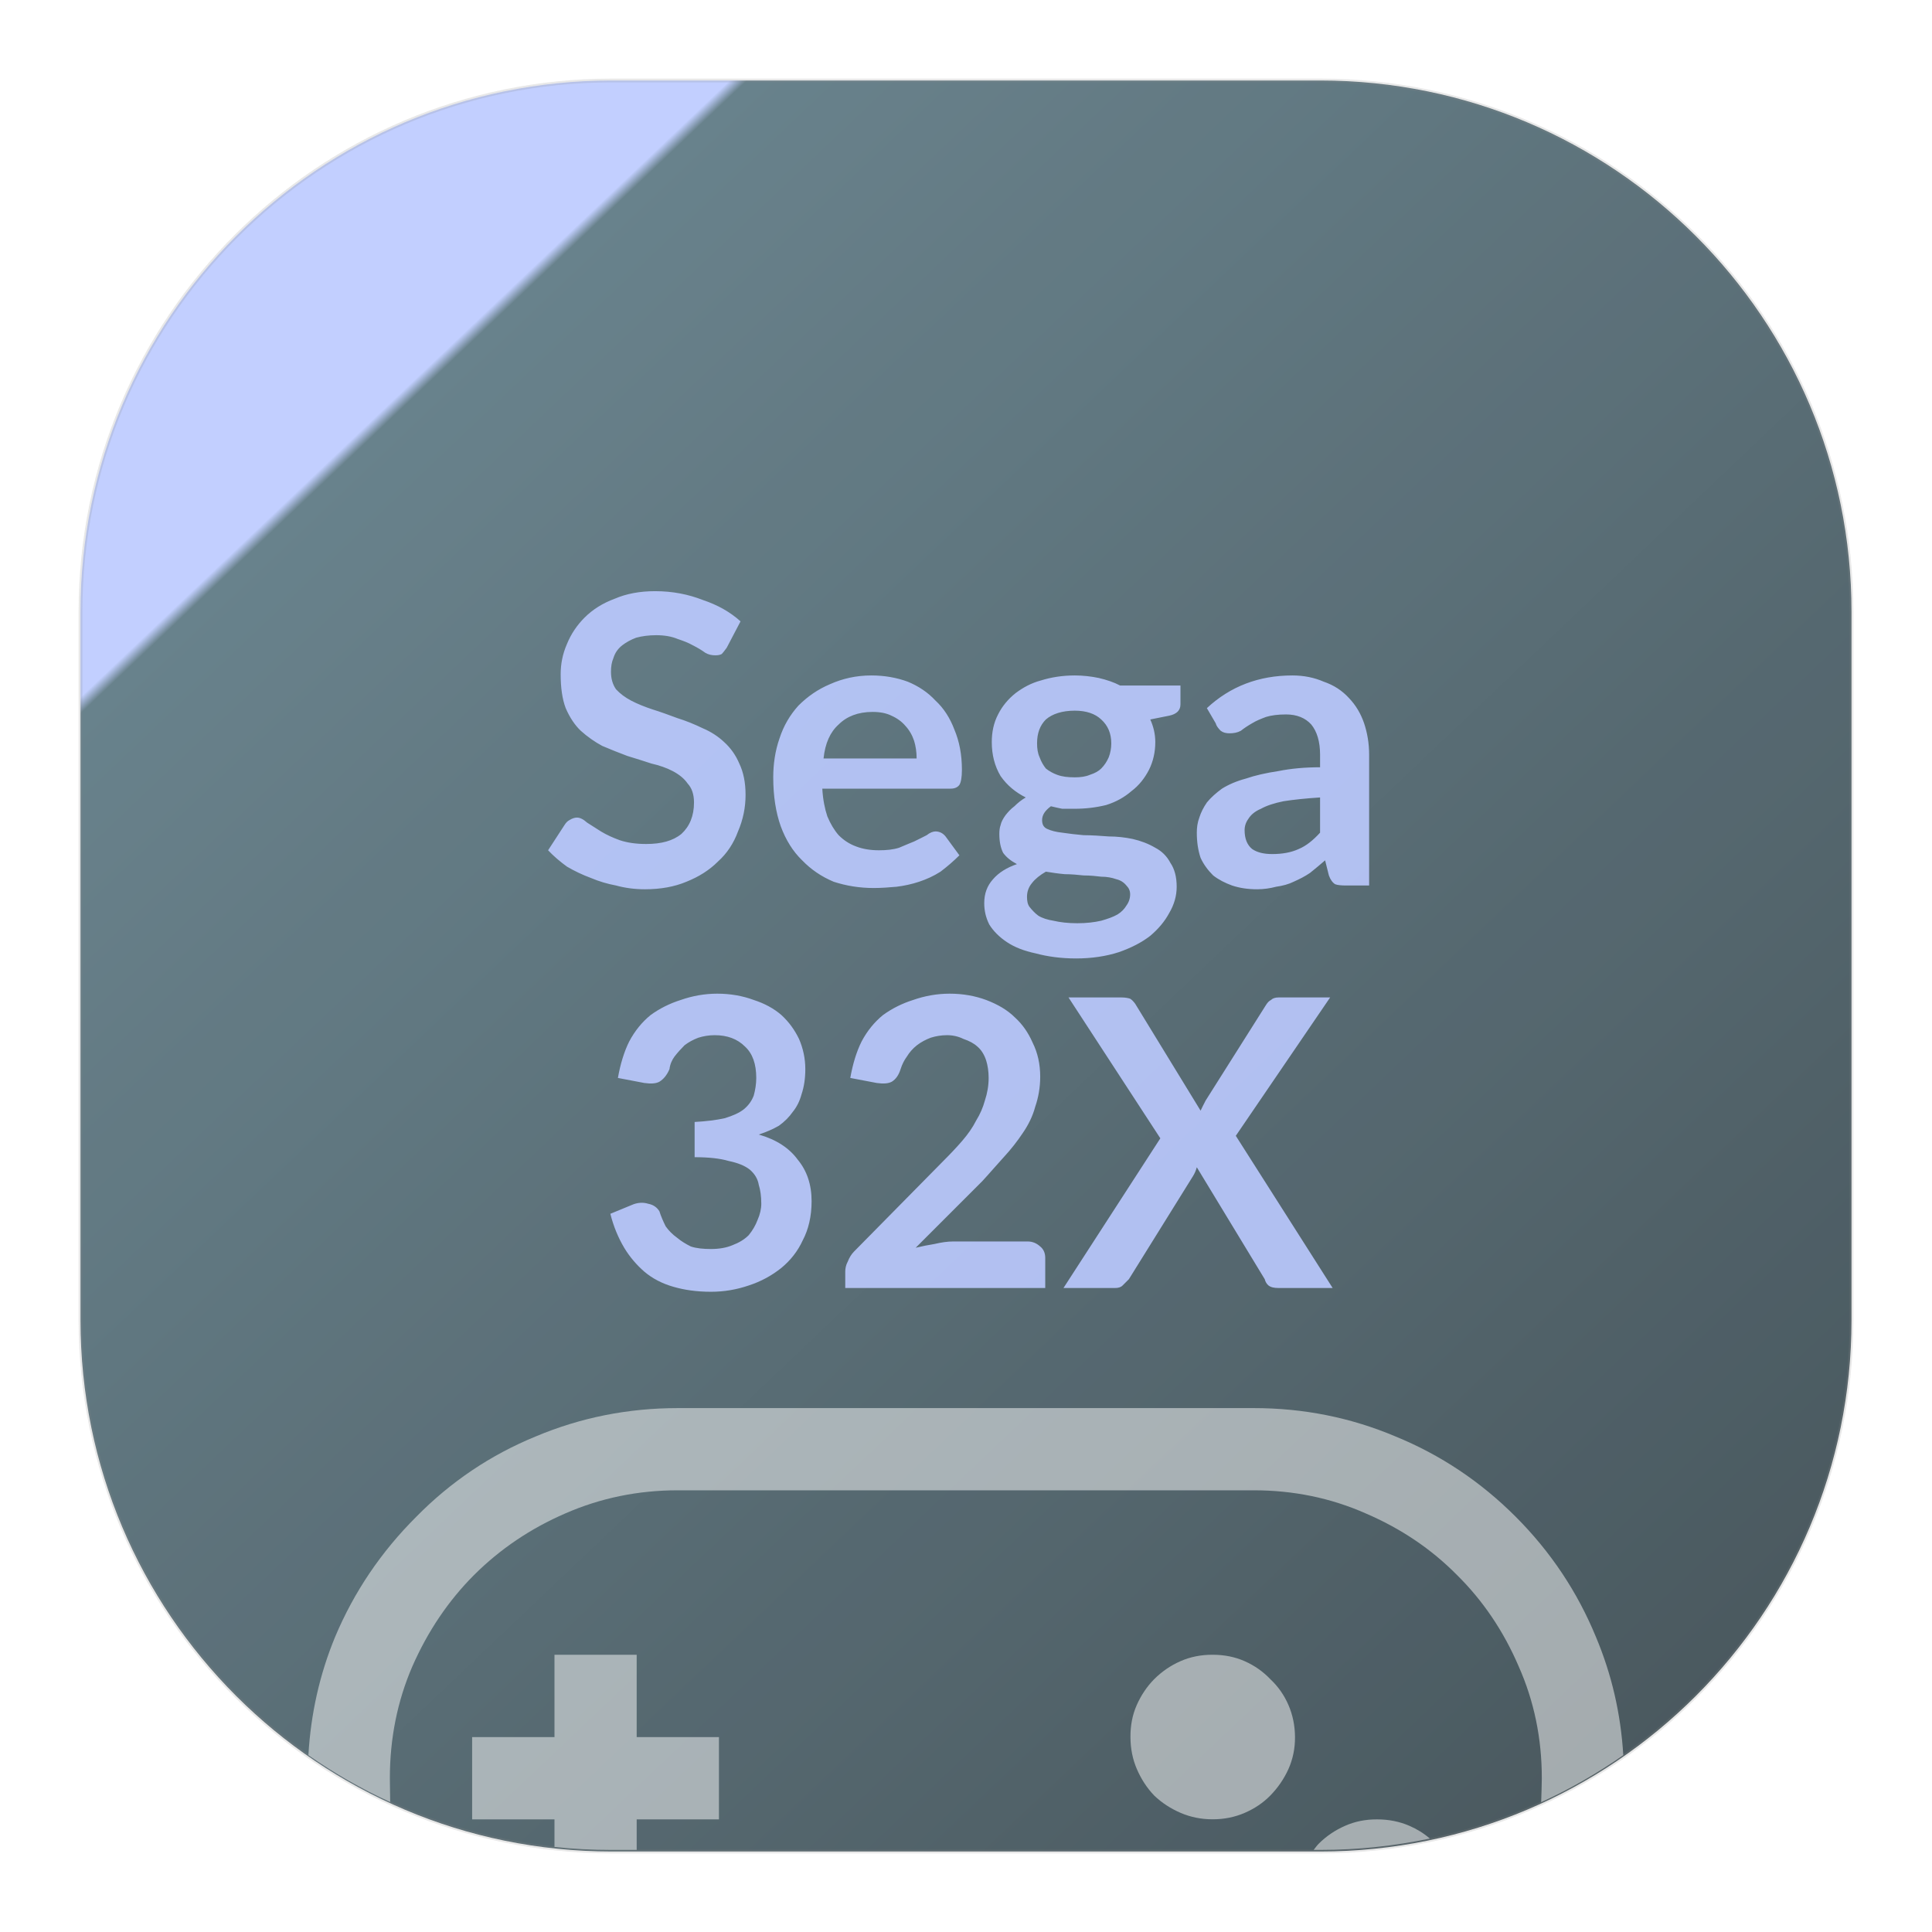
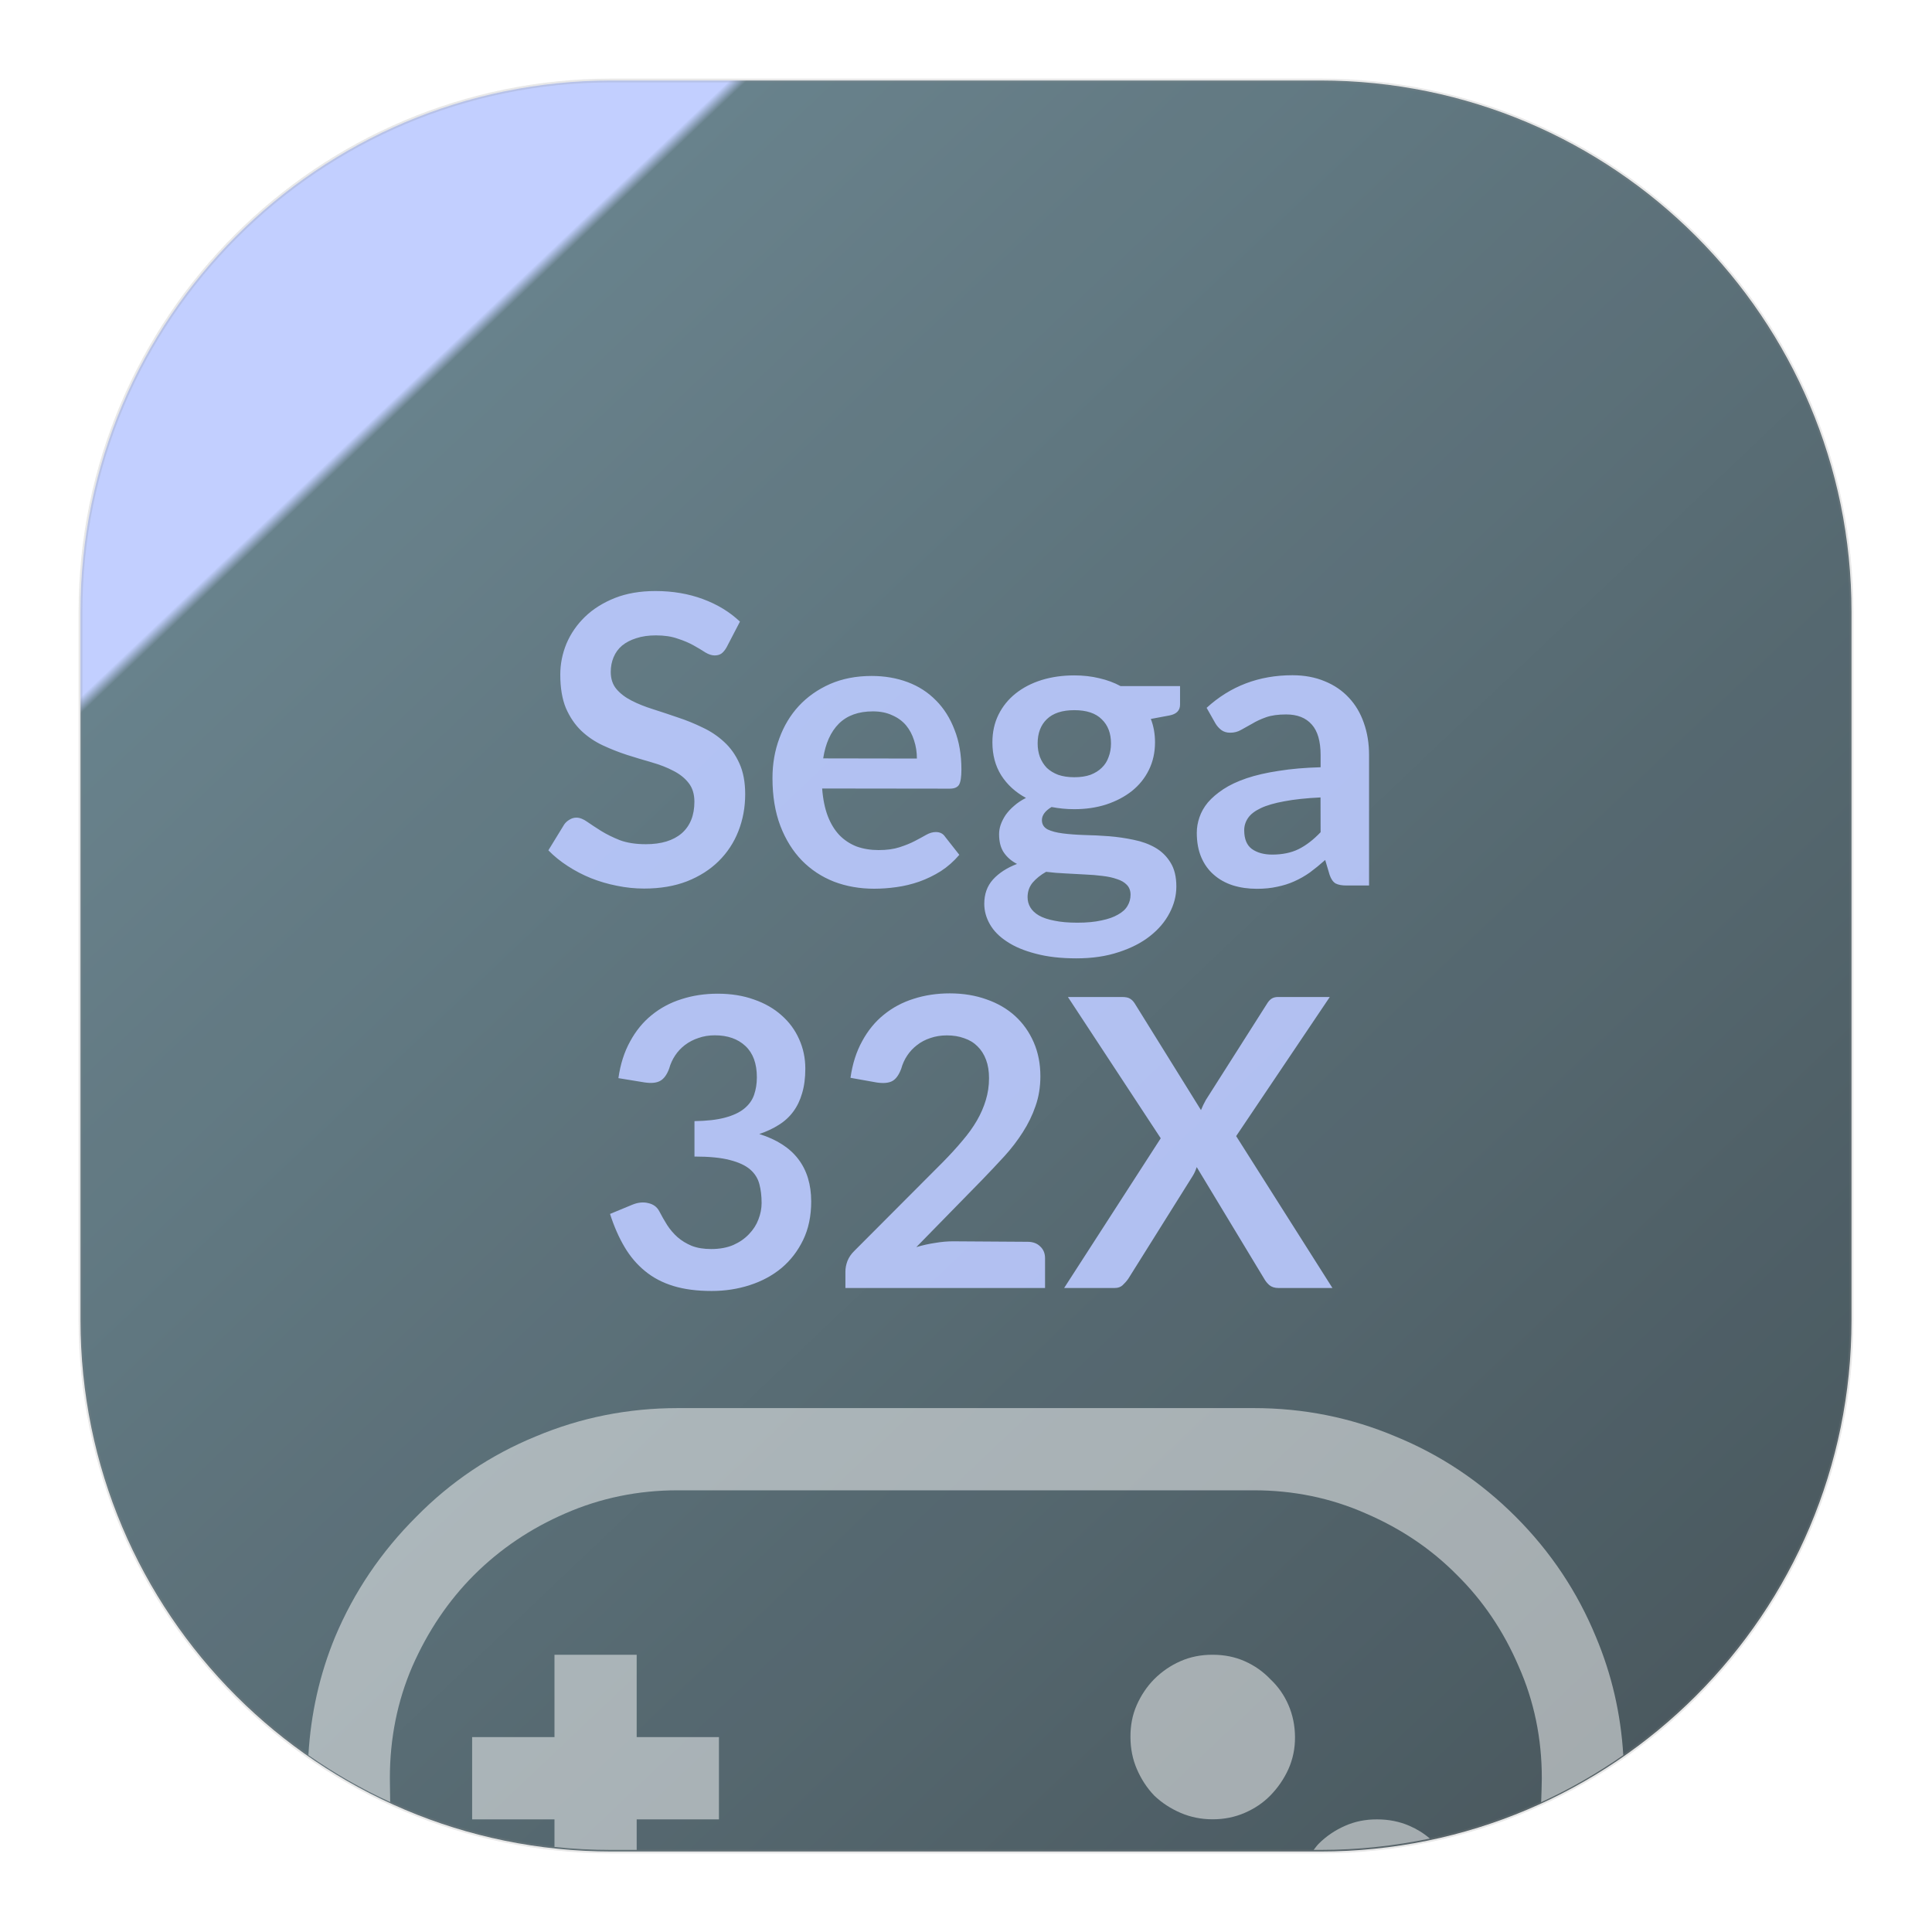
<svg xmlns="http://www.w3.org/2000/svg" viewBox="0 0 24 24" width="512" height="512" fill="none" version="1.1">
  <rect x="1" y="1" width="22" height="22" rx="6.6" fill="url(#a)" opacity=".9" stroke="gray" stroke-opacity=".2" vector-effect="non-scaling-stroke" style="-inkscape-stroke:hairline" />
-   <text x="11.988" y="11" fill="#bbcaff" font-family="Lato" font-weight="bold" opacity=".9" stroke-width=".881" text-anchor="middle">
-     <tspan font-family="Lato" font-size="5px" font-weight="bold" stroke-width=".881">Sega</tspan>
-   </text>
-   <text x="11.988" y="16" fill="#bbcaff" font-family="Lato" font-weight="bold" opacity=".9" stroke-width=".881" text-anchor="middle">
-     <tspan font-family="Lato" font-size="5px" font-weight="bold" stroke-width=".881">32X</tspan>
-   </text>
+   <path d="m 9.025,8.043 q -0.03,0.052 -0.065,0.077 -0.033,0.022 -0.083,0.022 -0.052,0 -0.115,-0.037 -0.06,-0.04 -0.145,-0.087 -0.085,-0.048 -0.2,-0.085 -0.113,-0.04 -0.268,-0.04 -0.14,0 -0.245,0.035 -0.105,0.033 -0.177,0.092 -0.07,0.06 -0.105,0.145 -0.035,0.083 -0.035,0.182 0,0.128 0.07,0.212 0.072,0.085 0.19,0.145 0.117,0.06 0.268,0.107 0.15,0.048 0.307,0.102 0.158,0.052 0.307,0.125 0.15,0.07 0.268,0.18 0.117,0.107 0.188,0.265 0.072,0.158 0.072,0.383 0,0.245 -0.085,0.46 -0.083,0.212 -0.245,0.372 -0.16,0.158 -0.393,0.25 -0.233,0.09 -0.532,0.09 -0.172,0 -0.34,-0.035 -0.168,-0.033 -0.323,-0.095 -0.152,-0.062 -0.287,-0.15 -0.135,-0.087 -0.24,-0.195 l 0.198,-0.323 q 0.025,-0.035 0.065,-0.058 0.04,-0.025 0.085,-0.025 0.062,0 0.135,0.052 0.072,0.05 0.172,0.113 0.1,0.062 0.233,0.115 0.135,0.05 0.323,0.05 0.287,0 0.445,-0.135 0.158,-0.138 0.158,-0.393 0,-0.142 -0.072,-0.233 -0.07,-0.09 -0.188,-0.15 -0.117,-0.062 -0.268,-0.105 -0.15,-0.043 -0.305,-0.092 -0.155,-0.05 -0.305,-0.12 -0.15,-0.07 -0.268,-0.182 -0.117,-0.113 -0.19,-0.28 -0.07,-0.17 -0.07,-0.417 0,-0.198 0.077,-0.385 0.08,-0.188 0.23,-0.333 0.15,-0.145 0.37,-0.233 0.22,-0.087 0.505,-0.087 0.32,0 0.59,0.1 0.27,0.1 0.46,0.28 z m 2.365,1.38 q 0,-0.12 -0.035,-0.225 -0.033,-0.107 -0.1,-0.188 -0.068,-0.08 -0.172,-0.125 -0.102,-0.048 -0.24,-0.048 -0.268,0 -0.422,0.152 -0.152,0.152 -0.195,0.432 z m -1.177,0.372 q 0.015,0.198 0.07,0.343 0.055,0.142 0.145,0.237 0.09,0.092 0.212,0.14 0.125,0.045 0.275,0.045 0.15,0 0.258,-0.035 0.11,-0.035 0.19,-0.077 0.083,-0.043 0.142,-0.077 0.062,-0.035 0.12,-0.035 0.077,0 0.115,0.058 l 0.177,0.225 q -0.102,0.12 -0.23,0.203 -0.128,0.08 -0.268,0.13 -0.138,0.048 -0.282,0.068 -0.142,0.02 -0.278,0.02 -0.268,0 -0.497,-0.087 -0.23,-0.09 -0.4,-0.263 -0.17,-0.175 -0.268,-0.43 -0.098,-0.258 -0.098,-0.595 0,-0.263 0.085,-0.492 0.085,-0.233 0.242,-0.403 0.16,-0.172 0.388,-0.273 0.23,-0.1 0.517,-0.1 0.242,0 0.448,0.077 0.205,0.077 0.352,0.228 0.147,0.147 0.23,0.365 0.085,0.215 0.085,0.492 0,0.14 -0.03,0.19 -0.03,0.048 -0.115,0.048 z m 3.133,-0.14 q 0.115,0 0.2,-0.03 0.085,-0.033 0.14,-0.087 0.058,-0.055 0.085,-0.133 0.03,-0.077 0.03,-0.17 0,-0.19 -0.115,-0.3 -0.113,-0.113 -0.34,-0.113 -0.228,0 -0.343,0.113 -0.113,0.11 -0.113,0.3 0,0.09 0.028,0.168 0.03,0.077 0.085,0.135 0.058,0.055 0.142,0.087 0.087,0.03 0.2,0.03 z m 0.698,1.46 q 0,-0.075 -0.045,-0.122 -0.045,-0.048 -0.122,-0.072 -0.077,-0.028 -0.182,-0.04 -0.102,-0.013 -0.22,-0.018 -0.115,-0.007 -0.24,-0.013 -0.122,-0.005 -0.24,-0.02 -0.102,0.058 -0.168,0.135 -0.062,0.077 -0.062,0.18 0,0.068 0.033,0.125 0.035,0.06 0.107,0.102 0.075,0.043 0.193,0.065 0.117,0.025 0.287,0.025 0.172,0 0.297,-0.028 0.125,-0.025 0.205,-0.072 0.083,-0.045 0.12,-0.11 0.037,-0.062 0.037,-0.138 z m 0.615,-2.592 v 0.23 q 0,0.11 -0.133,0.135 l -0.23,0.043 q 0.052,0.133 0.052,0.29 0,0.19 -0.077,0.345 -0.075,0.152 -0.21,0.26 -0.135,0.107 -0.32,0.168 -0.182,0.058 -0.395,0.058 -0.075,0 -0.145,-0.007 -0.07,-0.007 -0.138,-0.02 -0.12,0.072 -0.12,0.163 0,0.077 0.07,0.115 0.072,0.035 0.19,0.05 0.117,0.015 0.268,0.02 0.15,0.003 0.307,0.015 0.158,0.013 0.307,0.045 0.15,0.03 0.268,0.098 0.117,0.068 0.188,0.185 0.072,0.115 0.072,0.297 0,0.17 -0.085,0.33 -0.083,0.16 -0.242,0.285 -0.158,0.125 -0.39,0.2 -0.23,0.077 -0.525,0.077 -0.29,0 -0.505,-0.058 -0.215,-0.055 -0.357,-0.15 -0.142,-0.092 -0.212,-0.215 -0.07,-0.122 -0.07,-0.255 0,-0.18 0.107,-0.3 0.11,-0.122 0.3,-0.195 -0.102,-0.052 -0.163,-0.14 -0.06,-0.087 -0.06,-0.23 0,-0.058 0.02,-0.117 0.022,-0.062 0.062,-0.122 0.043,-0.06 0.105,-0.113 0.062,-0.055 0.147,-0.098 -0.195,-0.105 -0.307,-0.28 -0.11,-0.175 -0.11,-0.41 0,-0.19 0.075,-0.343 0.077,-0.155 0.212,-0.263 0.138,-0.11 0.323,-0.168 0.188,-0.058 0.407,-0.058 0.165,0 0.31,0.035 0.145,0.033 0.265,0.098 z m 1.745,1.383 q -0.268,0.013 -0.45,0.048 -0.182,0.033 -0.292,0.085 -0.11,0.052 -0.158,0.122 -0.048,0.07 -0.048,0.152 0,0.163 0.095,0.233 0.098,0.07 0.253,0.07 0.19,0 0.328,-0.068 0.14,-0.07 0.273,-0.21 z m -1.415,-1.113 q 0.443,-0.405 1.065,-0.405 0.225,0 0.403,0.075 0.177,0.072 0.3,0.205 0.122,0.13 0.185,0.312 0.065,0.182 0.065,0.4 V 11 h -0.28 q -0.087,0 -0.135,-0.025 -0.048,-0.028 -0.075,-0.107 l -0.055,-0.185 q -0.098,0.087 -0.19,0.155 -0.092,0.065 -0.193,0.11 -0.1,0.045 -0.215,0.068 -0.113,0.025 -0.25,0.025 -0.163,0 -0.3,-0.043 -0.138,-0.045 -0.237,-0.133 -0.1,-0.087 -0.155,-0.217 -0.055,-0.13 -0.055,-0.302 0,-0.098 0.033,-0.193 0.033,-0.098 0.105,-0.185 0.075,-0.087 0.193,-0.165 0.117,-0.077 0.287,-0.135 0.172,-0.058 0.4,-0.092 0.228,-0.037 0.52,-0.045 V 9.38 q 0,-0.258 -0.11,-0.38 -0.11,-0.125 -0.318,-0.125 -0.15,0 -0.25,0.035 -0.098,0.035 -0.172,0.08 -0.075,0.043 -0.138,0.077 -0.06,0.035 -0.135,0.035 -0.065,0 -0.11,-0.033 -0.045,-0.035 -0.072,-0.08 z" style="font-weight:bold;font-size:5px;font-family:Lato;text-anchor:middle;opacity:0.9;fill:#bbcaff;stroke-width:0.881" fill="#bbcaff" opacity=".9" aria-label="Sega" />
+   <path d="m 7.682,13.393 q 0.037,-0.26 0.145,-0.455 0.107,-0.198 0.268,-0.328 0.163,-0.133 0.37,-0.198 0.21,-0.068 0.45,-0.068 0.25,0 0.45,0.072 0.203,0.07 0.345,0.198 0.142,0.125 0.217,0.295 0.077,0.17 0.077,0.367 0,0.172 -0.04,0.305 -0.037,0.13 -0.11,0.228 -0.072,0.098 -0.18,0.165 -0.107,0.068 -0.242,0.113 0.325,0.102 0.485,0.312 0.16,0.21 0.16,0.527 0,0.27 -0.1,0.477 -0.1,0.207 -0.27,0.35 -0.17,0.14 -0.395,0.212 -0.223,0.072 -0.472,0.072 -0.273,0 -0.475,-0.062 -0.203,-0.062 -0.352,-0.185 -0.15,-0.122 -0.255,-0.3 -0.105,-0.177 -0.18,-0.41 l 0.273,-0.113 q 0.107,-0.045 0.2,-0.022 0.095,0.02 0.138,0.1 0.045,0.087 0.098,0.172 0.055,0.085 0.13,0.152 0.075,0.065 0.175,0.107 0.102,0.04 0.242,0.04 0.158,0 0.275,-0.05 0.117,-0.052 0.195,-0.135 0.08,-0.083 0.117,-0.182 0.04,-0.102 0.04,-0.205 0,-0.13 -0.028,-0.235 -0.028,-0.107 -0.115,-0.182 -0.087,-0.075 -0.253,-0.117 -0.163,-0.043 -0.438,-0.043 v -0.44 q 0.228,-0.003 0.378,-0.043 0.15,-0.04 0.237,-0.11 0.09,-0.072 0.125,-0.172 0.035,-0.1 0.035,-0.22 0,-0.255 -0.142,-0.388 -0.142,-0.133 -0.38,-0.133 -0.11,0 -0.203,0.033 -0.092,0.03 -0.168,0.087 -0.072,0.055 -0.122,0.13 -0.05,0.075 -0.075,0.165 -0.043,0.115 -0.113,0.152 -0.068,0.037 -0.193,0.018 z m 5.082,2.033 q 0.1,0 0.158,0.058 0.06,0.055 0.06,0.147 V 16 h -2.48 v -0.205 q 0,-0.062 0.025,-0.13 0.028,-0.07 0.085,-0.125 l 1.097,-1.1 q 0.138,-0.14 0.245,-0.268 0.11,-0.128 0.182,-0.253 0.072,-0.125 0.11,-0.253 0.04,-0.13 0.04,-0.273 0,-0.13 -0.037,-0.228 -0.037,-0.1 -0.107,-0.168 -0.068,-0.068 -0.165,-0.1 -0.095,-0.035 -0.215,-0.035 -0.11,0 -0.205,0.033 -0.092,0.03 -0.165,0.087 -0.072,0.055 -0.122,0.13 -0.05,0.075 -0.075,0.165 -0.043,0.115 -0.11,0.152 -0.068,0.037 -0.195,0.018 l -0.325,-0.058 q 0.037,-0.26 0.145,-0.455 0.107,-0.198 0.268,-0.328 0.163,-0.133 0.37,-0.198 0.21,-0.068 0.45,-0.068 0.25,0 0.458,0.075 0.207,0.072 0.355,0.207 0.147,0.135 0.23,0.325 0.083,0.19 0.083,0.422 0,0.2 -0.06,0.37 -0.058,0.17 -0.158,0.325 -0.098,0.155 -0.23,0.3 -0.133,0.145 -0.278,0.295 l -0.815,0.833 q 0.117,-0.035 0.233,-0.052 0.117,-0.02 0.223,-0.02 z M 16.552,16 h -0.67 q -0.07,0 -0.113,-0.035 -0.04,-0.035 -0.065,-0.08 l -0.838,-1.387 q -0.02,0.062 -0.048,0.107 l -0.802,1.28 q -0.03,0.043 -0.07,0.08 -0.037,0.035 -0.1,0.035 h -0.627 l 1.2,-1.86 -1.153,-1.755 h 0.67 q 0.07,0 0.1,0.02 0.033,0.018 0.06,0.06 l 0.823,1.325 q 0.025,-0.062 0.06,-0.125 l 0.755,-1.188 q 0.028,-0.048 0.06,-0.07 0.033,-0.022 0.083,-0.022 h 0.642 l -1.163,1.728 z" style="font-weight:bold;font-size:5px;font-family:Lato;text-anchor:middle;opacity:0.9;fill:#bbcaff;stroke-width:0.881" fill="#bbcaff" opacity=".9" aria-label="32X" />
  <defs>
    <linearGradient id="a" x1=".05" x2="1" y2="1" gradientTransform="scale(22)" gradientUnits="userSpaceOnUse">
      <stop stop-color="#bbcaff" offset=".2" />
      <stop stop-color="#58747f" offset=".205" />
      <stop stop-color="#35454c" offset="1" />
    </linearGradient>
  </defs>
  <path d="m8.419 17.492c-0.617 0-1.205 0.117-1.764 0.352-0.559 0.229-1.054 0.561-1.484 0.998-0.437 0.436-0.773 0.933-1.008 1.492-0.193 0.467-0.302 0.956-0.332 1.469 0.319 0.222 0.658 0.419 1.016 0.582-0.001-0.1-0.004-0.221-0.004-0.295 0-0.495 0.093-0.958 0.279-1.389 0.192-0.437 0.447-0.815 0.766-1.135 0.325-0.324 0.703-0.579 1.135-0.766 0.437-0.191 0.902-0.287 1.397-0.287h7.154c0.495 0 0.959 0.096 1.391 0.287 0.436 0.187 0.814 0.441 1.135 0.766 0.324 0.32 0.579 0.699 0.766 1.135 0.191 0.431 0.287 0.893 0.287 1.389 0 0.074-0.005 0.196-0.008 0.297 0.359-0.164 0.699-0.361 1.02-0.584-0.031-0.512-0.143-1.001-0.34-1.469-0.23-0.559-0.562-1.058-0.998-1.494-0.436-0.436-0.933-0.767-1.492-0.996-0.554-0.234-1.14-0.352-1.758-0.352zm-1.531 3.064v1.023h-1.023v1.022h1.023v0.342c0.233 0.025 0.469 0.037 0.709 0.037h0.312v-0.379h1.022v-1.022h-1.022v-1.023zm8.176 0c-0.144-6.86e-4 -0.278 0.026-0.4 0.08-0.123 0.054-0.232 0.129-0.328 0.225-0.089 0.091-0.161 0.198-0.215 0.32-0.054 0.122-0.079 0.255-0.078 0.398 6.87e-4 0.144 0.027 0.276 0.08 0.398 0.053 0.123 0.124 0.233 0.215 0.328 0.095 0.091 0.205 0.162 0.328 0.215 0.123 0.053 0.255 0.08 0.398 0.08 0.143 0 0.276-0.027 0.398-0.08 0.123-0.053 0.23-0.125 0.32-0.217 0.094-0.097 0.168-0.205 0.223-0.326 0.054-0.121 0.083-0.254 0.082-0.398-6.87e-4 -0.144-0.029-0.278-0.082-0.4-0.053-0.122-0.127-0.228-0.223-0.318-0.091-0.096-0.198-0.171-0.32-0.225s-0.254-0.08-0.398-0.08zm2.043 2.045c-0.144-6.86e-4 -0.276 0.026-0.398 0.08-0.123 0.054-0.232 0.127-0.328 0.223-0.023 0.023-0.042 0.051-0.062 0.076h0.08c0.468 0 0.923-0.049 1.363-0.141-0.075-0.065-0.161-0.118-0.254-0.158-0.122-0.053-0.256-0.08-0.4-0.08z" fill="#fefefe" opacity=".5" style="-inkscape-stroke:hairline" />
</svg>
